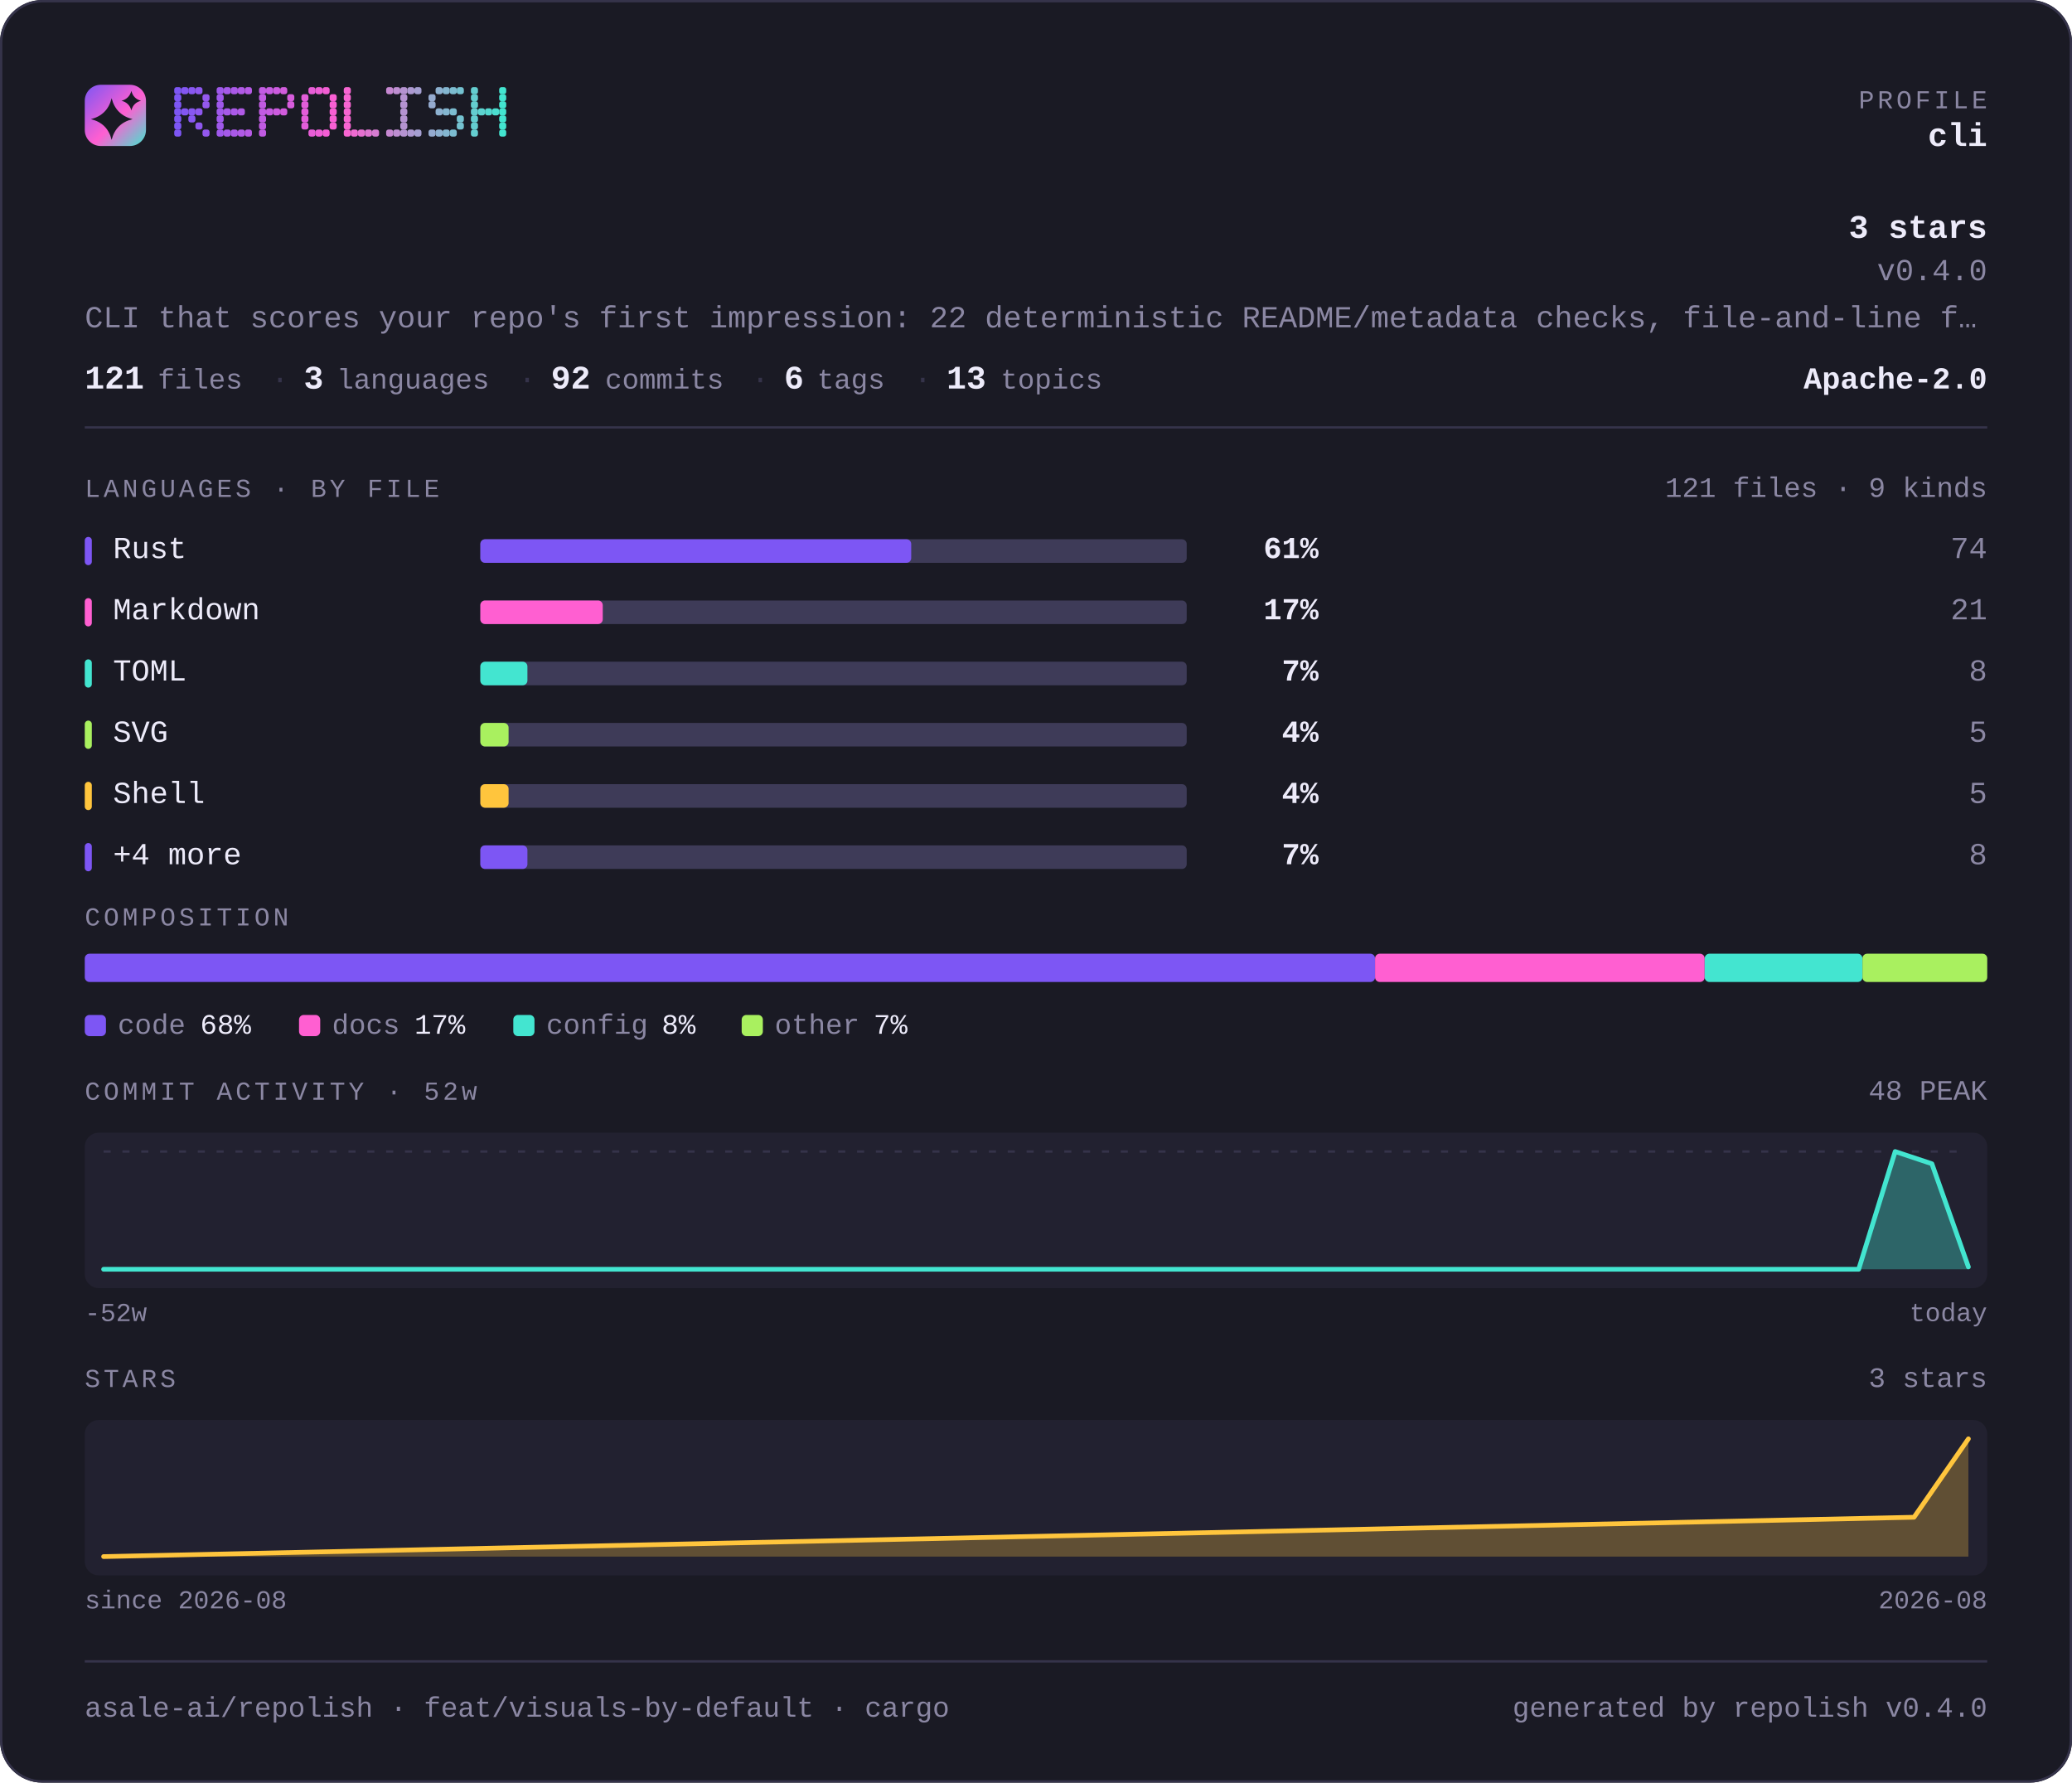
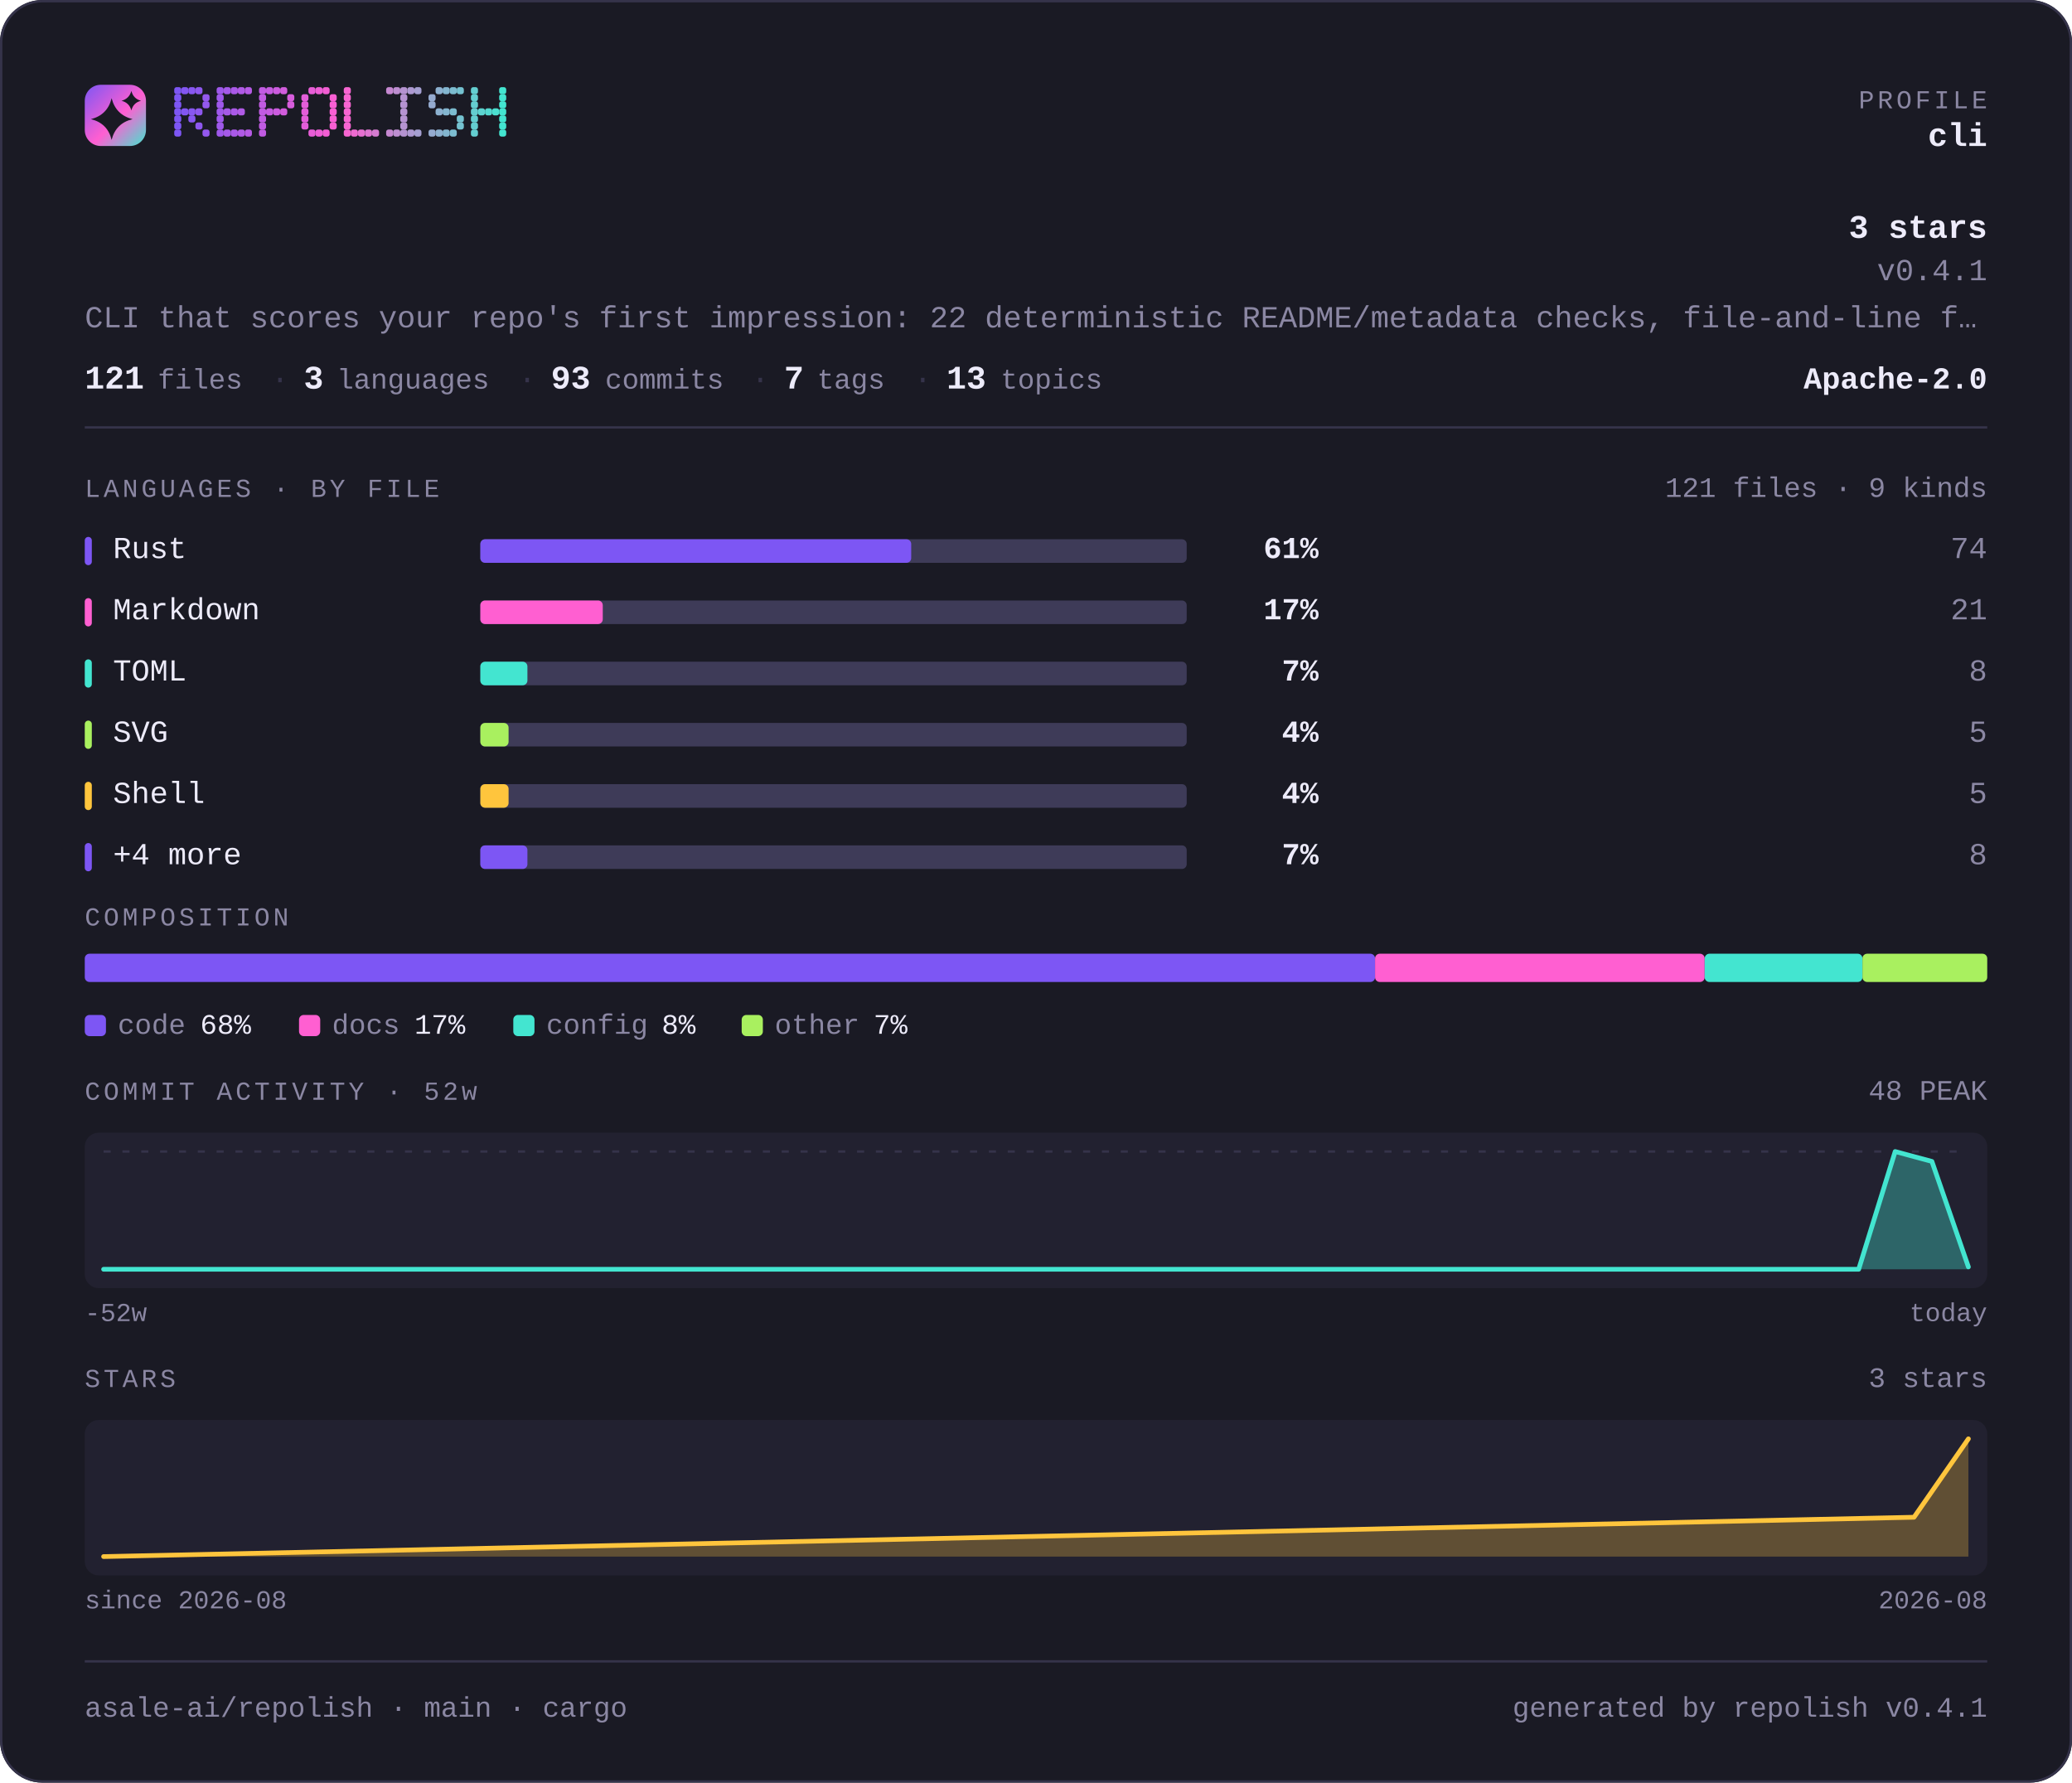
<svg xmlns="http://www.w3.org/2000/svg" width="880" height="757" viewBox="0 0 880 757" lang="en" role="img" aria-label="asale-ai/repolish — repository overview">
  <defs>
    <linearGradient id="brand" x1="0" y1="0" x2="1" y2="1">
      <stop offset="0" stop-color="#7d56f4" />
      <stop offset="0.55" stop-color="#ff5fd1" />
      <stop offset="1" stop-color="#43e5d0" />
    </linearGradient>
  </defs>
  <style>
    .t { font-family: ui-monospace, SFMono-Regular, "SF Mono", Menlo, Consolas, "Liberation Mono", "Noto Sans Mono CJK SC", "Noto Sans Mono CJK JP", "Microsoft YaHei", "Hiragino Sans", "Yu Gothic", monospace; }
  </style>
  <rect x="0" y="0" width="880" height="757" rx="18.0" fill="#1a1a24" />
  <rect x="0.5" y="0.5" width="879" height="756" rx="17.5" fill="none" stroke="#35334a" />
  <rect x="36" y="36" width="26" height="26" rx="6.8" fill="url(#brand)" />
  <path d="M47.4 41.7Q49.2 48.8 56.3 50.6Q49.2 52.3 47.4 59.4Q45.7 52.3 38.6 50.6Q45.7 48.8 47.4 41.7Z" fill="#1a1a24" />
  <path d="M55.8 38.6Q56.6 41.9 59.9 42.8Q56.6 43.6 55.8 46.9Q54.9 43.6 51.6 42.8Q54.9 41.9 55.8 38.6Z" fill="#1a1a24" />
  <g fill="#7d56f4">
    <rect x="74" y="37" width="3" height="3" rx="1" />
    <rect x="74" y="40" width="3" height="3" rx="1" />
    <rect x="74" y="43" width="3" height="3" rx="1" />
    <rect x="74" y="46" width="3" height="3" rx="1" />
    <rect x="74" y="49" width="3" height="3" rx="1" />
    <rect x="74" y="52" width="3" height="3" rx="1" />
    <rect x="74" y="55" width="3" height="3" rx="1" />
  </g>
  <g fill="#8356f2">
    <rect x="77" y="37" width="3" height="3" rx="1" />
    <rect x="77" y="46" width="3" height="3" rx="1" />
  </g>
  <g fill="#8857f1">
    <rect x="80" y="37" width="3" height="3" rx="1" />
    <rect x="80" y="46" width="3" height="3" rx="1" />
    <rect x="80" y="49" width="3" height="3" rx="1" />
  </g>
  <g fill="#8e57ef">
    <rect x="83" y="37" width="3" height="3" rx="1" />
    <rect x="83" y="46" width="3" height="3" rx="1" />
    <rect x="83" y="52" width="3" height="3" rx="1" />
  </g>
  <g fill="#9458ee">
    <rect x="86" y="40" width="3" height="3" rx="1" />
    <rect x="86" y="43" width="3" height="3" rx="1" />
    <rect x="86" y="55" width="3" height="3" rx="1" />
  </g>
  <g fill="#9f58eb">
    <rect x="92" y="37" width="3" height="3" rx="1" />
    <rect x="92" y="40" width="3" height="3" rx="1" />
    <rect x="92" y="43" width="3" height="3" rx="1" />
    <rect x="92" y="46" width="3" height="3" rx="1" />
    <rect x="92" y="49" width="3" height="3" rx="1" />
    <rect x="92" y="52" width="3" height="3" rx="1" />
    <rect x="92" y="55" width="3" height="3" rx="1" />
  </g>
  <g fill="#a559e9">
    <rect x="95" y="37" width="3" height="3" rx="1" />
    <rect x="95" y="46" width="3" height="3" rx="1" />
    <rect x="95" y="55" width="3" height="3" rx="1" />
  </g>
  <g fill="#aa59e8">
    <rect x="98" y="37" width="3" height="3" rx="1" />
    <rect x="98" y="46" width="3" height="3" rx="1" />
    <rect x="98" y="55" width="3" height="3" rx="1" />
  </g>
  <g fill="#b05ae6">
    <rect x="101" y="37" width="3" height="3" rx="1" />
    <rect x="101" y="46" width="3" height="3" rx="1" />
    <rect x="101" y="55" width="3" height="3" rx="1" />
  </g>
  <g fill="#b65ae5">
    <rect x="104" y="37" width="3" height="3" rx="1" />
    <rect x="104" y="55" width="3" height="3" rx="1" />
  </g>
  <g fill="#c15be2">
    <rect x="110" y="37" width="3" height="3" rx="1" />
    <rect x="110" y="40" width="3" height="3" rx="1" />
    <rect x="110" y="43" width="3" height="3" rx="1" />
    <rect x="110" y="46" width="3" height="3" rx="1" />
    <rect x="110" y="49" width="3" height="3" rx="1" />
    <rect x="110" y="52" width="3" height="3" rx="1" />
    <rect x="110" y="55" width="3" height="3" rx="1" />
  </g>
  <g fill="#c65be0">
    <rect x="113" y="37" width="3" height="3" rx="1" />
    <rect x="113" y="46" width="3" height="3" rx="1" />
  </g>
  <g fill="#cc5bdf">
    <rect x="116" y="37" width="3" height="3" rx="1" />
    <rect x="116" y="46" width="3" height="3" rx="1" />
  </g>
  <g fill="#d25cdd">
    <rect x="119" y="37" width="3" height="3" rx="1" />
    <rect x="119" y="46" width="3" height="3" rx="1" />
  </g>
  <g fill="#d75cdc">
    <rect x="122" y="40" width="3" height="3" rx="1" />
    <rect x="122" y="43" width="3" height="3" rx="1" />
  </g>
  <g fill="#e35dd9">
    <rect x="128" y="40" width="3" height="3" rx="1" />
    <rect x="128" y="43" width="3" height="3" rx="1" />
    <rect x="128" y="46" width="3" height="3" rx="1" />
    <rect x="128" y="49" width="3" height="3" rx="1" />
    <rect x="128" y="52" width="3" height="3" rx="1" />
  </g>
  <g fill="#e85dd7">
    <rect x="131" y="37" width="3" height="3" rx="1" />
    <rect x="131" y="55" width="3" height="3" rx="1" />
  </g>
  <g fill="#ee5ed6">
    <rect x="134" y="37" width="3" height="3" rx="1" />
    <rect x="134" y="55" width="3" height="3" rx="1" />
  </g>
  <g fill="#f45ed4">
    <rect x="137" y="37" width="3" height="3" rx="1" />
    <rect x="137" y="55" width="3" height="3" rx="1" />
  </g>
  <g fill="#f95fd3">
    <rect x="140" y="40" width="3" height="3" rx="1" />
    <rect x="140" y="43" width="3" height="3" rx="1" />
    <rect x="140" y="46" width="3" height="3" rx="1" />
    <rect x="140" y="49" width="3" height="3" rx="1" />
    <rect x="140" y="52" width="3" height="3" rx="1" />
  </g>
  <g fill="#f765d1">
    <rect x="146" y="37" width="3" height="3" rx="1" />
    <rect x="146" y="40" width="3" height="3" rx="1" />
    <rect x="146" y="43" width="3" height="3" rx="1" />
    <rect x="146" y="46" width="3" height="3" rx="1" />
    <rect x="146" y="49" width="3" height="3" rx="1" />
    <rect x="146" y="52" width="3" height="3" rx="1" />
    <rect x="146" y="55" width="3" height="3" rx="1" />
  </g>
  <g fill="#ef6bd1">
    <rect x="149" y="55" width="3" height="3" rx="1" />
  </g>
  <g fill="#e670d1">
    <rect x="152" y="55" width="3" height="3" rx="1" />
  </g>
  <g fill="#de76d1">
    <rect x="155" y="55" width="3" height="3" rx="1" />
  </g>
  <g fill="#d67cd1">
    <rect x="158" y="55" width="3" height="3" rx="1" />
  </g>
  <g fill="#c688d1">
    <rect x="164" y="37" width="3" height="3" rx="1" />
    <rect x="164" y="55" width="3" height="3" rx="1" />
  </g>
  <g fill="#be8ed1">
    <rect x="167" y="37" width="3" height="3" rx="1" />
    <rect x="167" y="55" width="3" height="3" rx="1" />
  </g>
  <g fill="#b593d1">
    <rect x="170" y="37" width="3" height="3" rx="1" />
    <rect x="170" y="40" width="3" height="3" rx="1" />
    <rect x="170" y="43" width="3" height="3" rx="1" />
    <rect x="170" y="46" width="3" height="3" rx="1" />
    <rect x="170" y="49" width="3" height="3" rx="1" />
    <rect x="170" y="52" width="3" height="3" rx="1" />
    <rect x="170" y="55" width="3" height="3" rx="1" />
  </g>
  <g fill="#ad99d1">
    <rect x="173" y="37" width="3" height="3" rx="1" />
    <rect x="173" y="55" width="3" height="3" rx="1" />
  </g>
  <g fill="#a59fd1">
    <rect x="176" y="37" width="3" height="3" rx="1" />
    <rect x="176" y="55" width="3" height="3" rx="1" />
  </g>
  <g fill="#95abd0">
    <rect x="182" y="40" width="3" height="3" rx="1" />
    <rect x="182" y="43" width="3" height="3" rx="1" />
    <rect x="182" y="55" width="3" height="3" rx="1" />
  </g>
  <g fill="#8db1d0">
    <rect x="185" y="37" width="3" height="3" rx="1" />
    <rect x="185" y="46" width="3" height="3" rx="1" />
    <rect x="185" y="55" width="3" height="3" rx="1" />
  </g>
  <g fill="#84b6d0">
    <rect x="188" y="37" width="3" height="3" rx="1" />
    <rect x="188" y="46" width="3" height="3" rx="1" />
    <rect x="188" y="55" width="3" height="3" rx="1" />
  </g>
  <g fill="#7cbcd0">
    <rect x="191" y="37" width="3" height="3" rx="1" />
    <rect x="191" y="46" width="3" height="3" rx="1" />
    <rect x="191" y="55" width="3" height="3" rx="1" />
  </g>
  <g fill="#74c2d0">
    <rect x="194" y="37" width="3" height="3" rx="1" />
    <rect x="194" y="49" width="3" height="3" rx="1" />
    <rect x="194" y="52" width="3" height="3" rx="1" />
  </g>
  <g fill="#64ced0">
    <rect x="200" y="37" width="3" height="3" rx="1" />
    <rect x="200" y="40" width="3" height="3" rx="1" />
    <rect x="200" y="43" width="3" height="3" rx="1" />
    <rect x="200" y="46" width="3" height="3" rx="1" />
    <rect x="200" y="49" width="3" height="3" rx="1" />
    <rect x="200" y="52" width="3" height="3" rx="1" />
    <rect x="200" y="55" width="3" height="3" rx="1" />
  </g>
  <g fill="#5cd4d0">
    <rect x="203" y="46" width="3" height="3" rx="1" />
  </g>
  <g fill="#53d9d0">
    <rect x="206" y="46" width="3" height="3" rx="1" />
  </g>
  <g fill="#4bdfd0">
    <rect x="209" y="46" width="3" height="3" rx="1" />
  </g>
  <g fill="#43e5d0">
    <rect x="212" y="37" width="3" height="3" rx="1" />
    <rect x="212" y="40" width="3" height="3" rx="1" />
    <rect x="212" y="43" width="3" height="3" rx="1" />
    <rect x="212" y="46" width="3" height="3" rx="1" />
    <rect x="212" y="49" width="3" height="3" rx="1" />
    <rect x="212" y="52" width="3" height="3" rx="1" />
    <rect x="212" y="55" width="3" height="3" rx="1" />
  </g>
  <text class="t" x="844" y="46" font-size="11" fill="#8b87a3" text-anchor="end" letter-spacing="1.4">PROFILE</text>
  <text class="t" x="844" y="62" font-size="14" fill="#edebfa" text-anchor="end" font-weight="700">cli</text>
  <text class="t" x="844" y="101" font-size="14" fill="#edebfa" text-anchor="end" font-weight="700">3 stars</text>
-   <text class="t" x="844" y="119" font-size="13" fill="#8b87a3" text-anchor="end">v0.4.0</text>
+   <text class="t" x="844" y="119" font-size="13" fill="#8b87a3" text-anchor="end">v0.4.1</text>
  <text class="t" x="36" y="139" font-size="13" fill="#8b87a3" text-anchor="start">CLI that scores your repo's first impression: 22 deterministic README/metadata checks, file-and-line f…</text>
  <text class="t" x="36" y="165" font-size="14" fill="#edebfa" text-anchor="start" font-weight="700">121</text>
  <text class="t" x="67" y="165" font-size="12" fill="#8b87a3" text-anchor="start">files</text>
  <text class="t" x="115" y="165" font-size="13" fill="#35334a" text-anchor="start">·</text>
  <text class="t" x="129" y="165" font-size="14" fill="#edebfa" text-anchor="start" font-weight="700">3</text>
  <text class="t" x="143" y="165" font-size="12" fill="#8b87a3" text-anchor="start">languages</text>
  <text class="t" x="220" y="165" font-size="13" fill="#35334a" text-anchor="start">·</text>
-   <text class="t" x="234" y="165" font-size="14" fill="#edebfa" text-anchor="start" font-weight="700">92</text>
+   <text class="t" x="234" y="165" font-size="14" fill="#edebfa" text-anchor="start" font-weight="700">93</text>
  <text class="t" x="257" y="165" font-size="12" fill="#8b87a3" text-anchor="start">commits</text>
  <text class="t" x="319" y="165" font-size="13" fill="#35334a" text-anchor="start">·</text>
-   <text class="t" x="333" y="165" font-size="14" fill="#edebfa" text-anchor="start" font-weight="700">6</text>
+   <text class="t" x="333" y="165" font-size="14" fill="#edebfa" text-anchor="start" font-weight="700">7</text>
  <text class="t" x="347" y="165" font-size="12" fill="#8b87a3" text-anchor="start">tags</text>
  <text class="t" x="388" y="165" font-size="13" fill="#35334a" text-anchor="start">·</text>
  <text class="t" x="402" y="165" font-size="14" fill="#edebfa" text-anchor="start" font-weight="700">13</text>
  <text class="t" x="425" y="165" font-size="12" fill="#8b87a3" text-anchor="start">topics</text>
  <text class="t" x="844" y="165" font-size="13" fill="#edebfa" text-anchor="end" font-weight="700">Apache-2.0</text>
  <rect x="36" y="181" width="808" height="1" fill="#35334a" />
  <text class="t" x="36" y="211" font-size="11" fill="#8b87a3" text-anchor="start" letter-spacing="1.4">LANGUAGES · BY FILE</text>
  <text class="t" x="844" y="211" font-size="12" fill="#8b87a3" text-anchor="end">121 files · 9 kinds</text>
  <rect x="36" y="228" width="3" height="12" rx="1.5" fill="#7d56f4" />
  <text class="t" x="48" y="237" font-size="13" fill="#edebfa" text-anchor="start">Rust</text>
  <rect x="204" y="229" width="300" height="10" rx="2.0" fill="#3e3b58" />
  <rect x="204" y="229" width="183" height="10" rx="2.0" fill="#7d56f4" />
  <text class="t" x="560" y="237" font-size="13" fill="#edebfa" text-anchor="end" font-weight="700">61%</text>
  <text class="t" x="844" y="237" font-size="13" fill="#8b87a3" text-anchor="end">74</text>
  <rect x="36" y="254" width="3" height="12" rx="1.5" fill="#ff5fd1" />
  <text class="t" x="48" y="263" font-size="13" fill="#edebfa" text-anchor="start">Markdown</text>
  <rect x="204" y="255" width="300" height="10" rx="2.0" fill="#3e3b58" />
  <rect x="204" y="255" width="52" height="10" rx="2.0" fill="#ff5fd1" />
  <text class="t" x="560" y="263" font-size="13" fill="#edebfa" text-anchor="end" font-weight="700">17%</text>
  <text class="t" x="844" y="263" font-size="13" fill="#8b87a3" text-anchor="end">21</text>
  <rect x="36" y="280" width="3" height="12" rx="1.5" fill="#43e5d0" />
  <text class="t" x="48" y="289" font-size="13" fill="#edebfa" text-anchor="start">TOML</text>
  <rect x="204" y="281" width="300" height="10" rx="2.0" fill="#3e3b58" />
  <rect x="204" y="281" width="20" height="10" rx="2.0" fill="#43e5d0" />
  <text class="t" x="560" y="289" font-size="13" fill="#edebfa" text-anchor="end" font-weight="700">7%</text>
  <text class="t" x="844" y="289" font-size="13" fill="#8b87a3" text-anchor="end">8</text>
  <rect x="36" y="306" width="3" height="12" rx="1.5" fill="#a9f05f" />
  <text class="t" x="48" y="315" font-size="13" fill="#edebfa" text-anchor="start">SVG</text>
  <rect x="204" y="307" width="300" height="10" rx="2.0" fill="#3e3b58" />
  <rect x="204" y="307" width="12" height="10" rx="2.0" fill="#a9f05f" />
  <text class="t" x="560" y="315" font-size="13" fill="#edebfa" text-anchor="end" font-weight="700">4%</text>
  <text class="t" x="844" y="315" font-size="13" fill="#8b87a3" text-anchor="end">5</text>
  <rect x="36" y="332" width="3" height="12" rx="1.5" fill="#ffc53d" />
  <text class="t" x="48" y="341" font-size="13" fill="#edebfa" text-anchor="start">Shell</text>
  <rect x="204" y="333" width="300" height="10" rx="2.0" fill="#3e3b58" />
  <rect x="204" y="333" width="12" height="10" rx="2.0" fill="#ffc53d" />
  <text class="t" x="560" y="341" font-size="13" fill="#edebfa" text-anchor="end" font-weight="700">4%</text>
  <text class="t" x="844" y="341" font-size="13" fill="#8b87a3" text-anchor="end">5</text>
  <rect x="36" y="358" width="3" height="12" rx="1.5" fill="#7d56f4" />
  <text class="t" x="48" y="367" font-size="13" fill="#edebfa" text-anchor="start">+4 more</text>
  <rect x="204" y="359" width="300" height="10" rx="2.0" fill="#3e3b58" />
  <rect x="204" y="359" width="20" height="10" rx="2.0" fill="#7d56f4" />
  <text class="t" x="560" y="367" font-size="13" fill="#edebfa" text-anchor="end" font-weight="700">7%</text>
  <text class="t" x="844" y="367" font-size="13" fill="#8b87a3" text-anchor="end">8</text>
  <text class="t" x="36" y="393" font-size="11" fill="#8b87a3" text-anchor="start" letter-spacing="1.4">COMPOSITION</text>
  <rect x="36" y="405" width="548" height="12" rx="2.0" fill="#7d56f4" />
  <rect x="584" y="405" width="140" height="12" rx="2.0" fill="#ff5fd1" />
  <rect x="724" y="405" width="67" height="12" rx="2.0" fill="#43e5d0" />
  <rect x="791" y="405" width="53" height="12" rx="2.0" fill="#a9f05f" />
  <rect x="36" y="431" width="9" height="9" rx="2.0" fill="#7d56f4" />
  <text class="t" x="50" y="439" font-size="12" fill="#8b87a3" text-anchor="start">code</text>
  <text class="t" x="85" y="439" font-size="12" fill="#edebfa" text-anchor="start">68%</text>
  <rect x="127" y="431" width="9" height="9" rx="2.0" fill="#ff5fd1" />
  <text class="t" x="141" y="439" font-size="12" fill="#8b87a3" text-anchor="start">docs</text>
  <text class="t" x="176" y="439" font-size="12" fill="#edebfa" text-anchor="start">17%</text>
  <rect x="218" y="431" width="9" height="9" rx="2.0" fill="#43e5d0" />
  <text class="t" x="232" y="439" font-size="12" fill="#8b87a3" text-anchor="start">config</text>
  <text class="t" x="281" y="439" font-size="12" fill="#edebfa" text-anchor="start">8%</text>
  <rect x="315" y="431" width="9" height="9" rx="2.0" fill="#a9f05f" />
  <text class="t" x="329" y="439" font-size="12" fill="#8b87a3" text-anchor="start">other</text>
  <text class="t" x="371" y="439" font-size="12" fill="#edebfa" text-anchor="start">7%</text>
  <text class="t" x="36" y="467" font-size="11" fill="#8b87a3" text-anchor="start" letter-spacing="1.4">COMMIT ACTIVITY · 52w</text>
  <text class="t" x="844" y="467" font-size="12" fill="#8b87a3" text-anchor="end">48 PEAK</text>
  <rect x="36" y="481" width="808" height="66" rx="6.0" fill="#222130" />
  <line x1="44" y1="489" x2="836" y2="489" stroke="#35334a" stroke-width="1" stroke-dasharray="3 5" />
-   <path d="M44.0 539.0 L59.5 539.0 L75.1 539.0 L90.6 539.0 L106.1 539.0 L121.6 539.0 L137.2 539.0 L152.7 539.0 L168.2 539.0 L183.8 539.0 L199.3 539.0 L214.8 539.0 L230.4 539.0 L245.9 539.0 L261.4 539.0 L276.9 539.0 L292.5 539.0 L308.0 539.0 L323.5 539.0 L339.1 539.0 L354.6 539.0 L370.1 539.0 L385.6 539.0 L401.2 539.0 L416.7 539.0 L432.2 539.0 L447.8 539.0 L463.3 539.0 L478.8 539.0 L494.4 539.0 L509.9 539.0 L525.4 539.0 L540.9 539.0 L556.5 539.0 L572.0 539.0 L587.5 539.0 L603.1 539.0 L618.6 539.0 L634.1 539.0 L649.6 539.0 L665.2 539.0 L680.7 539.0 L696.2 539.0 L711.8 539.0 L727.3 539.0 L742.8 539.0 L758.4 539.0 L773.9 539.0 L789.4 539.0 L804.9 489.0 L820.5 494.2 L836.0 538.0 L836.0 539 L44 539 Z" fill="#43e5d0" fill-opacity="0.35" />
-   <path d="M44.0 539.0 L59.5 539.0 L75.1 539.0 L90.6 539.0 L106.1 539.0 L121.6 539.0 L137.2 539.0 L152.7 539.0 L168.2 539.0 L183.8 539.0 L199.3 539.0 L214.8 539.0 L230.4 539.0 L245.9 539.0 L261.4 539.0 L276.9 539.0 L292.5 539.0 L308.0 539.0 L323.5 539.0 L339.1 539.0 L354.6 539.0 L370.1 539.0 L385.6 539.0 L401.2 539.0 L416.7 539.0 L432.2 539.0 L447.8 539.0 L463.3 539.0 L478.8 539.0 L494.4 539.0 L509.9 539.0 L525.4 539.0 L540.9 539.0 L556.5 539.0 L572.0 539.0 L587.5 539.0 L603.1 539.0 L618.6 539.0 L634.1 539.0 L649.6 539.0 L665.2 539.0 L680.7 539.0 L696.2 539.0 L711.8 539.0 L727.3 539.0 L742.8 539.0 L758.4 539.0 L773.9 539.0 L789.4 539.0 L804.9 489.0 L820.5 494.2 L836.0 538.0" fill="none" stroke="#43e5d0" stroke-width="2" stroke-linejoin="round" stroke-linecap="round" />
+   <path d="M44.0 539.0 L59.5 539.0 L75.1 539.0 L90.6 539.0 L106.1 539.0 L121.6 539.0 L137.2 539.0 L152.7 539.0 L168.2 539.0 L183.8 539.0 L199.3 539.0 L214.8 539.0 L230.4 539.0 L245.9 539.0 L261.4 539.0 L276.9 539.0 L292.5 539.0 L308.0 539.0 L323.5 539.0 L339.1 539.0 L354.6 539.0 L370.1 539.0 L385.6 539.0 L401.2 539.0 L416.7 539.0 L432.2 539.0 L447.8 539.0 L463.3 539.0 L478.8 539.0 L494.4 539.0 L509.9 539.0 L525.4 539.0 L540.9 539.0 L556.5 539.0 L572.0 539.0 L587.5 539.0 L603.1 539.0 L618.6 539.0 L634.1 539.0 L649.6 539.0 L665.2 539.0 L680.7 539.0 L696.2 539.0 L711.8 539.0 L727.3 539.0 L742.8 539.0 L758.4 539.0 L773.9 539.0 L789.4 539.0 L804.9 489.0 L820.5 493.2 L836.0 538.0 L836.0 539 L44 539 Z" fill="#43e5d0" fill-opacity="0.35" />
+   <path d="M44.0 539.0 L59.5 539.0 L75.1 539.0 L90.6 539.0 L106.1 539.0 L121.6 539.0 L137.2 539.0 L152.7 539.0 L168.2 539.0 L183.8 539.0 L199.3 539.0 L214.8 539.0 L230.4 539.0 L245.9 539.0 L261.4 539.0 L276.9 539.0 L292.5 539.0 L308.0 539.0 L323.5 539.0 L339.1 539.0 L354.6 539.0 L370.1 539.0 L385.6 539.0 L401.2 539.0 L416.7 539.0 L432.2 539.0 L447.8 539.0 L463.3 539.0 L478.8 539.0 L494.4 539.0 L509.9 539.0 L525.4 539.0 L540.9 539.0 L556.5 539.0 L572.0 539.0 L587.5 539.0 L603.1 539.0 L618.6 539.0 L634.1 539.0 L649.6 539.0 L665.2 539.0 L680.7 539.0 L696.2 539.0 L711.8 539.0 L727.3 539.0 L742.8 539.0 L758.4 539.0 L773.9 539.0 L789.4 539.0 L804.9 489.0 L820.5 493.2 L836.0 538.0" fill="none" stroke="#43e5d0" stroke-width="2" stroke-linejoin="round" stroke-linecap="round" />
  <text class="t" x="36" y="561" font-size="11" fill="#8b87a3" text-anchor="start">-52w</text>
  <text class="t" x="844" y="561" font-size="11" fill="#8b87a3" text-anchor="end">today</text>
  <text class="t" x="36" y="589" font-size="11" fill="#8b87a3" text-anchor="start" letter-spacing="1.4">STARS</text>
  <text class="t" x="844" y="589" font-size="12" fill="#8b87a3" text-anchor="end">3 stars</text>
  <rect x="36" y="603" width="808" height="66" rx="6.0" fill="#222130" />
  <path d="M44.0 661.0 L812.9 644.3 L836.0 611.0 L836.0 661 L44.0 661 Z" fill="#ffc53d" fill-opacity="0.28" />
  <path d="M44.0 661.0 L812.9 644.3 L836.0 611.0" fill="none" stroke="#ffc53d" stroke-width="2" stroke-linejoin="round" stroke-linecap="round" />
  <text class="t" x="36" y="683" font-size="11" fill="#8b87a3" text-anchor="start">since 2026-08</text>
  <text class="t" x="844" y="683" font-size="11" fill="#8b87a3" text-anchor="end">2026-08</text>
  <rect x="36" y="705" width="808" height="1" fill="#35334a" />
-   <text class="t" x="36" y="729" font-size="12" fill="#8b87a3" text-anchor="start">asale-ai/repolish · feat/visuals-by-default · cargo</text>
-   <text class="t" x="844" y="729" font-size="12" fill="#8b87a3" text-anchor="end">generated by repolish v0.4.0</text>
+   <text class="t" x="36" y="729" font-size="12" fill="#8b87a3" text-anchor="start">asale-ai/repolish · main · cargo</text>
+   <text class="t" x="844" y="729" font-size="12" fill="#8b87a3" text-anchor="end">generated by repolish v0.4.1</text>
</svg>
